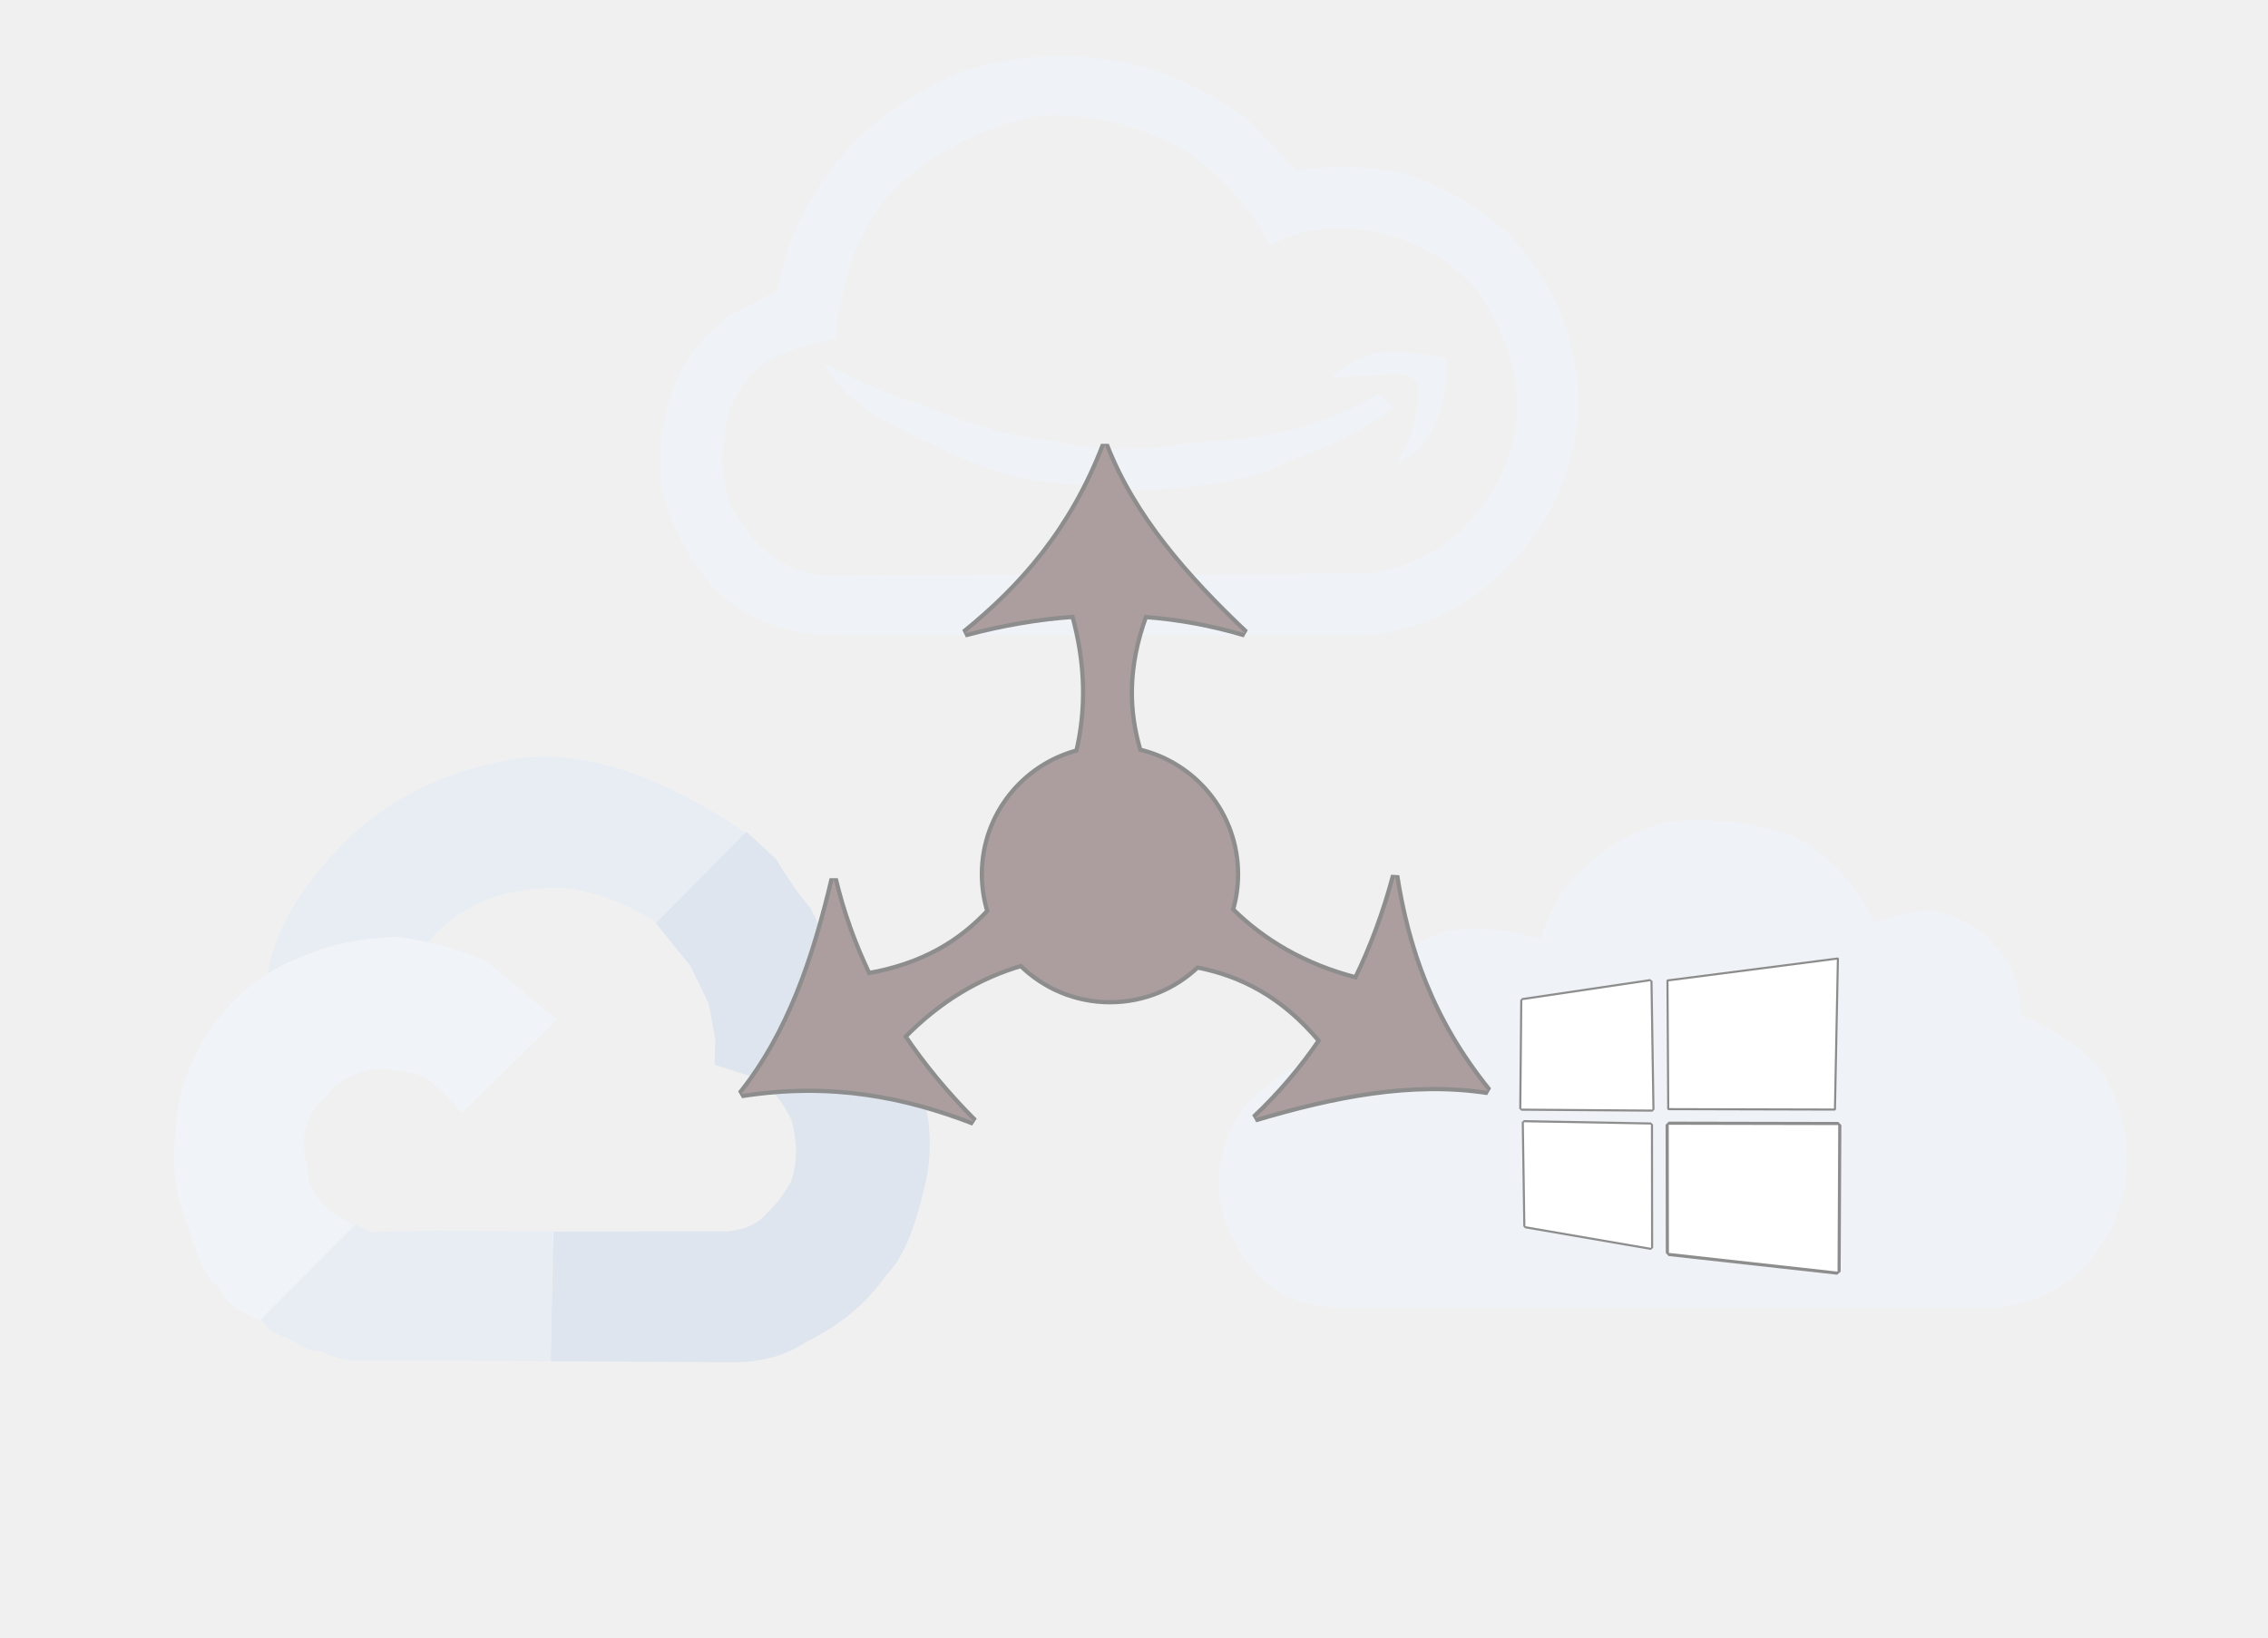
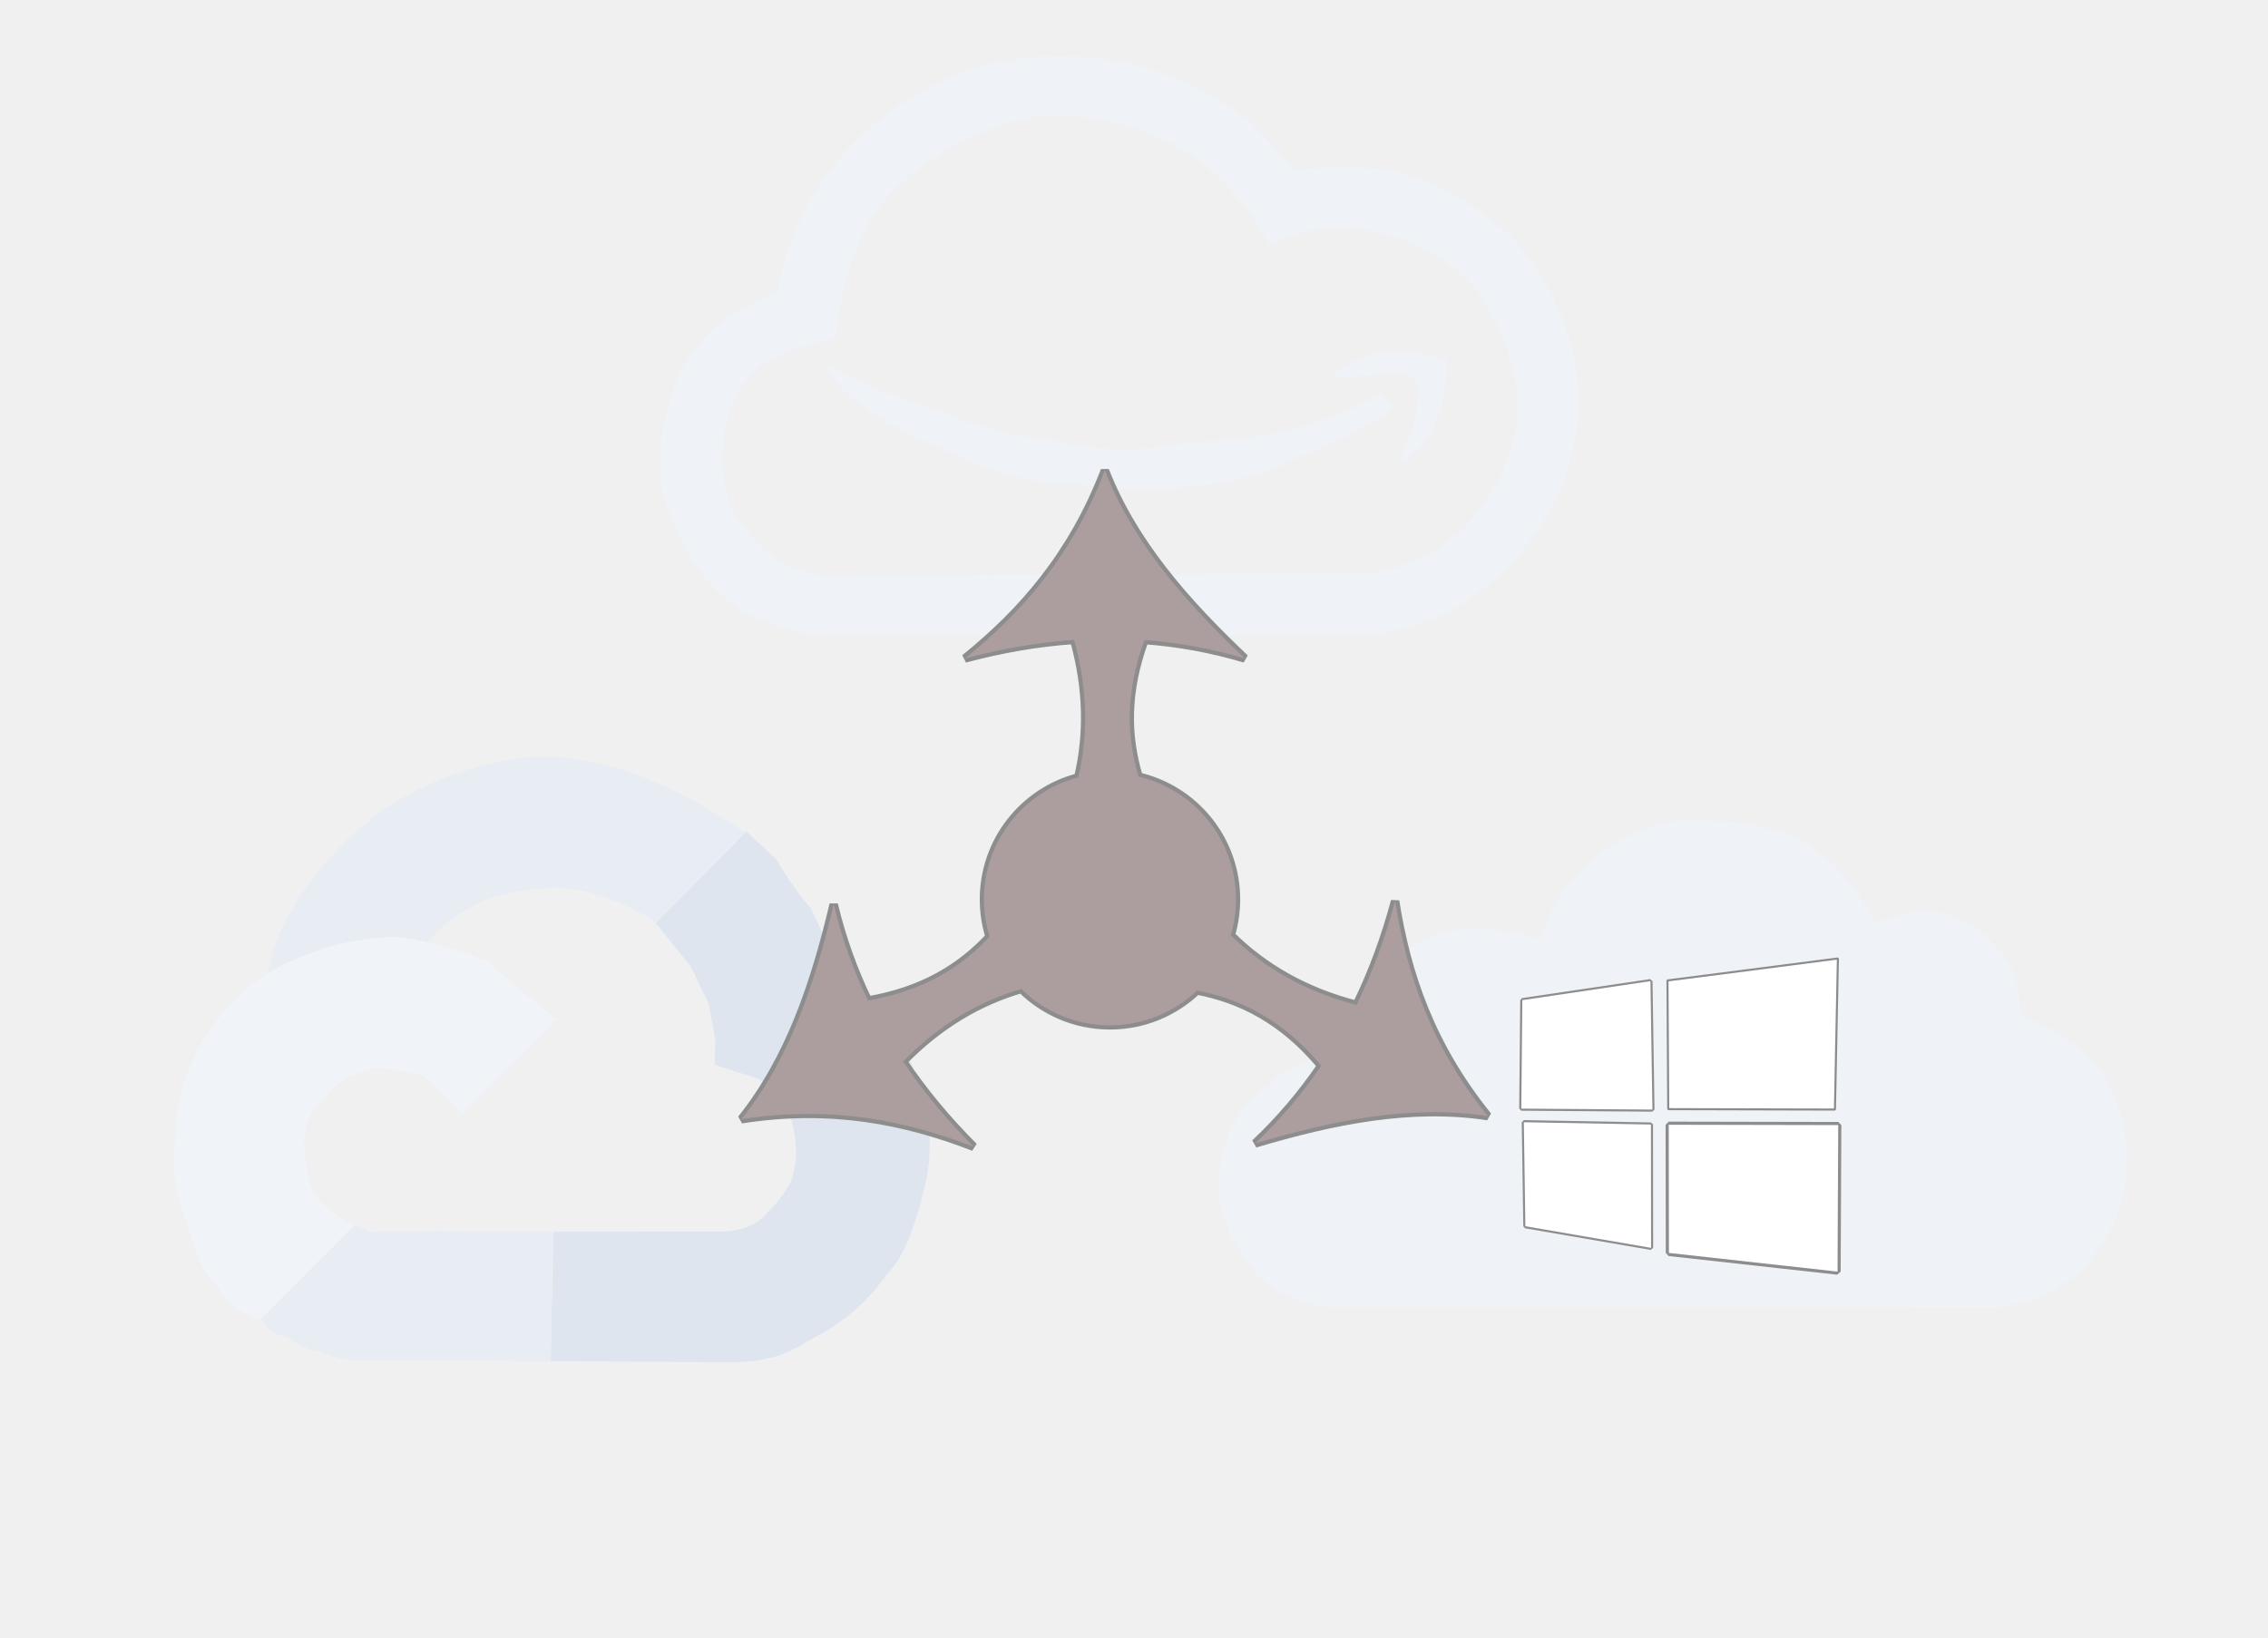
<svg xmlns="http://www.w3.org/2000/svg" width="100%" height="100%" viewBox="0 0 180 130" version="1.1" xml:space="preserve" style="fill-rule:evenodd;clip-rule:evenodd;stroke-linecap:round;stroke-miterlimit:1;">
  <g transform="matrix(0.503855,0,0,0.503855,-2.85204,44.195)">
    <path d="M108.991,57.65L123.152,43.525C109.46,34.19 97.559,30.398 87.043,31.798C75.543,33.633 66.702,38.287 59.859,45.059C52.807,52.245 48.83,59.117 47.856,65.682C50.202,64.5 52.612,63.349 55.249,62.313C57.068,61.114 60.662,60.69 65.39,60.071L73.075,60.887C74.783,58.459 77.671,56.149 82.285,54.011C86.498,52.569 90.919,51.959 95.569,52.261C100.21,53.182 104.932,54.839 108.991,57.65Z" style="fill:rgb(232,237,244);" />
    <path d="M92.843,106.324L92.383,126.75L121.393,126.907C125.559,126.873 129.357,125.918 132.651,123.704C137.651,121.256 141.956,117.953 145.36,113.036C148.111,110.335 149.924,105.386 151.577,98.06C152.752,92.062 151.972,86.392 149.685,80.975C148.485,77.708 146.164,74.268 143.075,70.711L136.971,65.654C136.58,62.654 135.315,59.192 133.326,55.346C131.435,53.168 129.635,50.533 127.889,47.628L123.237,43.325L108.961,57.728L114.414,64.487L117.287,70.378L118.334,76.092L118.219,80.037L125.22,82.295C127.378,83.898 129.028,86.092 130.315,88.712C131.128,91.81 131.448,95.014 130.224,98.548C128.978,100.685 127.732,102.266 126.485,103.386C124.943,105.254 122.802,106.023 120.387,106.292L92.843,106.324Z" style="fill:rgb(222,229,239);" />
    <path d="M46.757,120.157L61.723,105.191C63.196,106.223 64.379,106.601 65.271,106.326L74.585,106.172L92.687,106.28L92.432,126.766L63.861,126.603C60.63,126.889 58.241,126.229 56.174,125.207C54.553,125.161 52.76,124.338 50.849,122.984C49.26,122.791 47.91,121.803 46.757,120.157Z" style="fill:rgb(232,237,244);" />
    <path d="M46.569,120.285L61.445,105.328C56.815,103.087 54.074,100.196 54.095,96.357C52.773,91.545 53.757,87.788 57.086,85.011C58.627,82.738 61.233,81.303 64.808,80.629C67.568,80.74 69.921,81.169 72.535,81.863C74.114,83.226 76.382,85.19 78.397,87.716L93.335,72.953L82.268,63.729C77.65,61.708 73.032,60.586 68.414,59.873C60.877,60.063 55.053,61.966 49.842,64.483C43.731,67.852 40.037,72.167 37.27,76.846C35.005,81.165 33.394,85.708 33.377,90.398C32.807,95.439 33.084,99.973 34.694,103.706C36.295,109.012 37.922,113.789 39.959,114.88C41.472,118.08 43.839,119.065 46.569,120.285Z" style="fill:rgb(240,243,248);" />
  </g>
  <g transform="matrix(0.4864,0,0,0.4864,87.1378,49.0844)">
    <path d="M72.203,52.334C67.073,50.749 62.102,50.357 57.263,50.952C52.871,52.337 49.09,54.426 46.588,57.992C43.062,61.994 41.59,66.5 42.373,71.559C34.967,71.74 30.164,73.334 27.845,76.277C23.96,78.763 21.278,82.643 20.154,88.326C18.926,94.114 20.386,99.505 24.074,104.566C26.694,108.836 31.015,111.649 37.705,112.431L147.038,112.517C154.475,111.383 160.011,108.1 163.483,102.486C166.296,98.72 167.989,93.865 167.921,87.297C167.414,81.172 165.727,76.204 162.649,72.6C159.515,69.359 155.438,66.748 150.561,64.67C150.444,59.794 149.205,55.922 146.327,53.517C144.352,50.787 140.976,48.79 135.949,47.658C132.718,47.801 129.664,48.566 126.723,49.726C123.739,43.49 119.5,38.787 113.9,35.748C107.062,33.159 100.044,32.566 92.916,33.175C87.871,34.643 83.28,36.792 79.688,40.441C76.474,43.046 73.956,46.967 72.203,52.334Z" style="fill:rgb(239,242,247);" />
    <g transform="matrix(1.20465,0,0,1.20465,36.821,39.2065)">
      <g transform="matrix(1,0,0,1,-0.367148,-0.316277)">
        <path d="M27.286,19.503L44.636,16.929L44.904,34.327L27.147,34.196L27.286,19.503Z" style="fill:none;stroke:rgb(141,141,141);stroke-width:0.57px;" />
        <path d="M27.286,19.503L44.636,16.929L44.904,34.327L27.147,34.196L27.286,19.503Z" style="fill:white;" />
      </g>
      <g transform="matrix(1,0,0,1,0.660655,-0.314065)">
        <path d="M68.6,34.323L69.001,13.855L45.917,16.833L46.021,34.266L68.6,34.323Z" style="fill:white;stroke:rgb(139,139,139);stroke-width:0.28px;" />
      </g>
      <g transform="matrix(1,0,0,1,-0.332191,0.403644)">
        <path d="M27.454,35.324L44.667,35.635L44.686,52.342L27.664,49.411L27.454,35.324Z" style="fill:none;stroke:rgb(141,141,141);stroke-width:0.57px;" />
        <path d="M27.454,35.324L44.667,35.635L44.686,52.342L27.664,49.411L27.454,35.324Z" style="fill:white;" />
      </g>
      <g transform="matrix(1,0,0,1,1.03135,0.652432)">
        <path d="M68.58,55.31L68.673,35.461L45.717,35.416L45.742,52.78L68.58,55.31Z" style="fill:none;stroke:rgb(141,141,141);stroke-width:0.85px;" />
        <path d="M68.58,55.31L68.673,35.461L45.717,35.416L45.742,52.78L68.58,55.31Z" style="fill:white;" />
      </g>
    </g>
  </g>
  <g transform="matrix(0.459213,0,0,0.459213,49.2103,1.60586)">
    <path d="M27.27,46.686C28.719,37.658 32.936,29.268 40.054,21.547C44.53,16.933 50.459,12.62 59.151,8.878C68.022,6.086 77.628,5.322 88.308,7.526C94.974,9.115 101.776,12.323 108.733,17.375L116.821,25.988C122.945,25.096 129.182,25.108 135.597,26.542C142.446,28.755 148.476,32.307 153.726,37.136C161.515,45.427 165.548,55.442 165.738,67.221C165.015,74.037 163.438,80.168 160.441,85.161C157.471,90.502 153.184,95.426 147.095,99.782C142.254,103.43 136.255,105.34 129.67,106.371L36.855,106.297C31.524,106.278 26.166,105.03 20.769,101.916C14.648,97.869 10.336,91.227 7.559,82.384C6.216,76.382 6.942,69.742 9.642,62.578C11.293,58.54 14.252,54.793 18.518,51.336L27.27,46.686ZM37.245,55.038C38.649,41.431 42.696,34.004 47.725,28.872C56.026,21.536 64.671,17.732 73.011,16.476C82.404,16.141 90.823,18.431 98.386,23.028C104.023,27.079 108.852,32.155 112.309,38.967C116.199,36.841 120.838,35.559 127.054,36.049C135.937,37.157 143.125,40.666 148.335,46.981C154.414,56.153 156.073,64.486 154.5,72.205C152.941,78.844 149.548,84.057 145.132,88.476C140.496,92.606 135.132,94.879 129.188,95.666L35.671,96.049C29.671,95.412 24.811,92.75 21.427,87.462C17.743,83.456 17.21,77.383 18.178,70.325C19.046,65.62 21.449,61.716 25.659,58.755C29.521,56.909 33.383,55.721 37.245,55.038Z" style="fill:rgb(239,242,247);" />
    <g transform="matrix(1.64868,0,0,1.64868,-53.1181,-60.0489)">
      <path d="M53.49,72.313L54.743,74.112C56.549,76.498 59.989,78.819 65.402,81.061C69.953,83.359 74.715,85.094 80.138,85.065C84.49,85.697 88.081,85.797 90.979,85.412C95.755,85.033 99.822,84.123 102.853,82.436C106.564,81.092 110.077,79.354 113.351,77.138L111.78,75.617C109.604,76.909 106.645,78.201 103.597,79.092C99.85,80.188 95.963,80.481 91.159,80.809C86.999,81.591 82.393,81.714 77.361,80.462C72.519,80.078 67.945,78.424 63.539,76.587C59.9,75.644 56.689,73.989 53.49,72.313Z" style="fill:rgb(239,242,247);" />
      <path d="M106.823,73.926L112.234,73.575C114.194,73.326 115.292,73.681 115.799,74.45C116.157,76.879 115.402,79.706 113.725,82.863C115.783,81.882 117.218,80.278 117.968,77.99C118.691,75.97 118.959,73.949 118.811,71.929C116.422,71.286 113.96,71.079 111.425,71.308C108.944,72.101 107.56,72.987 106.823,73.926Z" style="fill:rgb(239,242,247);" />
    </g>
  </g>
-   <path d="M85.575,59.715C86.374,56.333 86.34,52.703 85.249,48.797C82.404,48.992 79.514,49.487 76.579,50.274C81.121,46.607 85.107,42.074 87.69,35.352C89.926,41.087 94.097,45.819 98.8,50.274C96.188,49.494 93.532,49.007 90.832,48.807C89.313,52.961 89.404,56.456 90.366,59.655C94.792,60.685 98.093,64.657 98.093,69.395C98.093,70.383 97.95,71.338 97.682,72.239C100.269,74.803 103.546,76.717 107.667,77.774C108.921,75.212 109.938,72.462 110.724,69.527C111.626,75.292 113.554,81.009 118.078,86.603C111.998,85.675 105.819,86.924 99.613,88.772C101.595,86.899 103.344,84.842 104.867,82.604C101.824,78.964 98.511,77.31 94.996,76.628C93.201,78.342 90.769,79.395 88.093,79.395C85.354,79.395 82.871,78.291 81.063,76.504C77.694,77.488 74.531,79.336 71.668,82.266C73.259,84.633 75.131,86.889 77.278,89.039C71.842,86.932 65.937,85.738 58.845,86.851C62.676,82.057 64.674,76.088 66.167,69.794C66.8,72.446 67.708,74.988 68.885,77.426C73.269,76.665 76.254,74.819 78.541,72.359C78.25,71.423 78.093,70.427 78.093,69.395C78.093,64.746 81.273,60.833 85.575,59.715Z" style="fill:none;stroke:rgb(141,141,141);stroke-width:0.67px;" />
-   <path d="M85.575,59.715C86.374,56.333 86.34,52.703 85.249,48.797C82.404,48.992 79.514,49.487 76.579,50.274C81.121,46.607 85.107,42.074 87.69,35.352C89.926,41.087 94.097,45.819 98.8,50.274C96.188,49.494 93.532,49.007 90.832,48.807C89.313,52.961 89.404,56.456 90.366,59.655C94.792,60.685 98.093,64.657 98.093,69.395C98.093,70.383 97.95,71.338 97.682,72.239C100.269,74.803 103.546,76.717 107.667,77.774C108.921,75.212 109.938,72.462 110.724,69.527C111.626,75.292 113.554,81.009 118.078,86.603C111.998,85.675 105.819,86.924 99.613,88.772C101.595,86.899 103.344,84.842 104.867,82.604C101.824,78.964 98.511,77.31 94.996,76.628C93.201,78.342 90.769,79.395 88.093,79.395C85.354,79.395 82.871,78.291 81.063,76.504C77.694,77.488 74.531,79.336 71.668,82.266C73.259,84.633 75.131,86.889 77.278,89.039C71.842,86.932 65.937,85.738 58.845,86.851C62.676,82.057 64.674,76.088 66.167,69.794C66.8,72.446 67.708,74.988 68.885,77.426C73.269,76.665 76.254,74.819 78.541,72.359C78.25,71.423 78.093,70.427 78.093,69.395C78.093,64.746 81.273,60.833 85.575,59.715Z" style="fill:rgb(172,158,158);" />
+   <g transform="matrix(1,0,0,1,0,2)">
+     <path d="M85.575,59.715C86.374,56.333 86.34,52.703 85.249,48.797C82.404,48.992 79.514,49.487 76.579,50.274C81.121,46.607 85.107,42.074 87.69,35.352C89.926,41.087 94.097,45.819 98.8,50.274C96.188,49.494 93.532,49.007 90.832,48.807C89.313,52.961 89.404,56.456 90.366,59.655C94.792,60.685 98.093,64.657 98.093,69.395C98.093,70.383 97.95,71.338 97.682,72.239C100.269,74.803 103.546,76.717 107.667,77.774C108.921,75.212 109.938,72.462 110.724,69.527C111.626,75.292 113.554,81.009 118.078,86.603C111.998,85.675 105.819,86.924 99.613,88.772C101.595,86.899 103.344,84.842 104.867,82.604C101.824,78.964 98.511,77.31 94.996,76.628C93.201,78.342 90.769,79.395 88.093,79.395C85.354,79.395 82.871,78.291 81.063,76.504C77.694,77.488 74.531,79.336 71.668,82.266C73.259,84.633 75.131,86.889 77.278,89.039C71.842,86.932 65.937,85.738 58.845,86.851C62.676,82.057 64.674,76.088 66.167,69.794C66.8,72.446 67.708,74.988 68.885,77.426C73.269,76.665 76.254,74.819 78.541,72.359C78.25,71.423 78.093,70.427 78.093,69.395C78.093,64.746 81.273,60.833 85.575,59.715Z" style="fill:none;stroke:rgb(141,141,141);stroke-width:0.67px;" />
+     <path d="M85.575,59.715C86.374,56.333 86.34,52.703 85.249,48.797C82.404,48.992 79.514,49.487 76.579,50.274C81.121,46.607 85.107,42.074 87.69,35.352C89.926,41.087 94.097,45.819 98.8,50.274C96.188,49.494 93.532,49.007 90.832,48.807C89.313,52.961 89.404,56.456 90.366,59.655C94.792,60.685 98.093,64.657 98.093,69.395C98.093,70.383 97.95,71.338 97.682,72.239C100.269,74.803 103.546,76.717 107.667,77.774C108.921,75.212 109.938,72.462 110.724,69.527C111.626,75.292 113.554,81.009 118.078,86.603C111.998,85.675 105.819,86.924 99.613,88.772C101.595,86.899 103.344,84.842 104.867,82.604C101.824,78.964 98.511,77.31 94.996,76.628C93.201,78.342 90.769,79.395 88.093,79.395C85.354,79.395 82.871,78.291 81.063,76.504C77.694,77.488 74.531,79.336 71.668,82.266C73.259,84.633 75.131,86.889 77.278,89.039C71.842,86.932 65.937,85.738 58.845,86.851C62.676,82.057 64.674,76.088 66.167,69.794C66.8,72.446 67.708,74.988 68.885,77.426C73.269,76.665 76.254,74.819 78.541,72.359C78.25,71.423 78.093,70.427 78.093,69.395C78.093,64.746 81.273,60.833 85.575,59.715Z" style="fill:rgb(172,158,158);" />
+   </g>
</svg>
